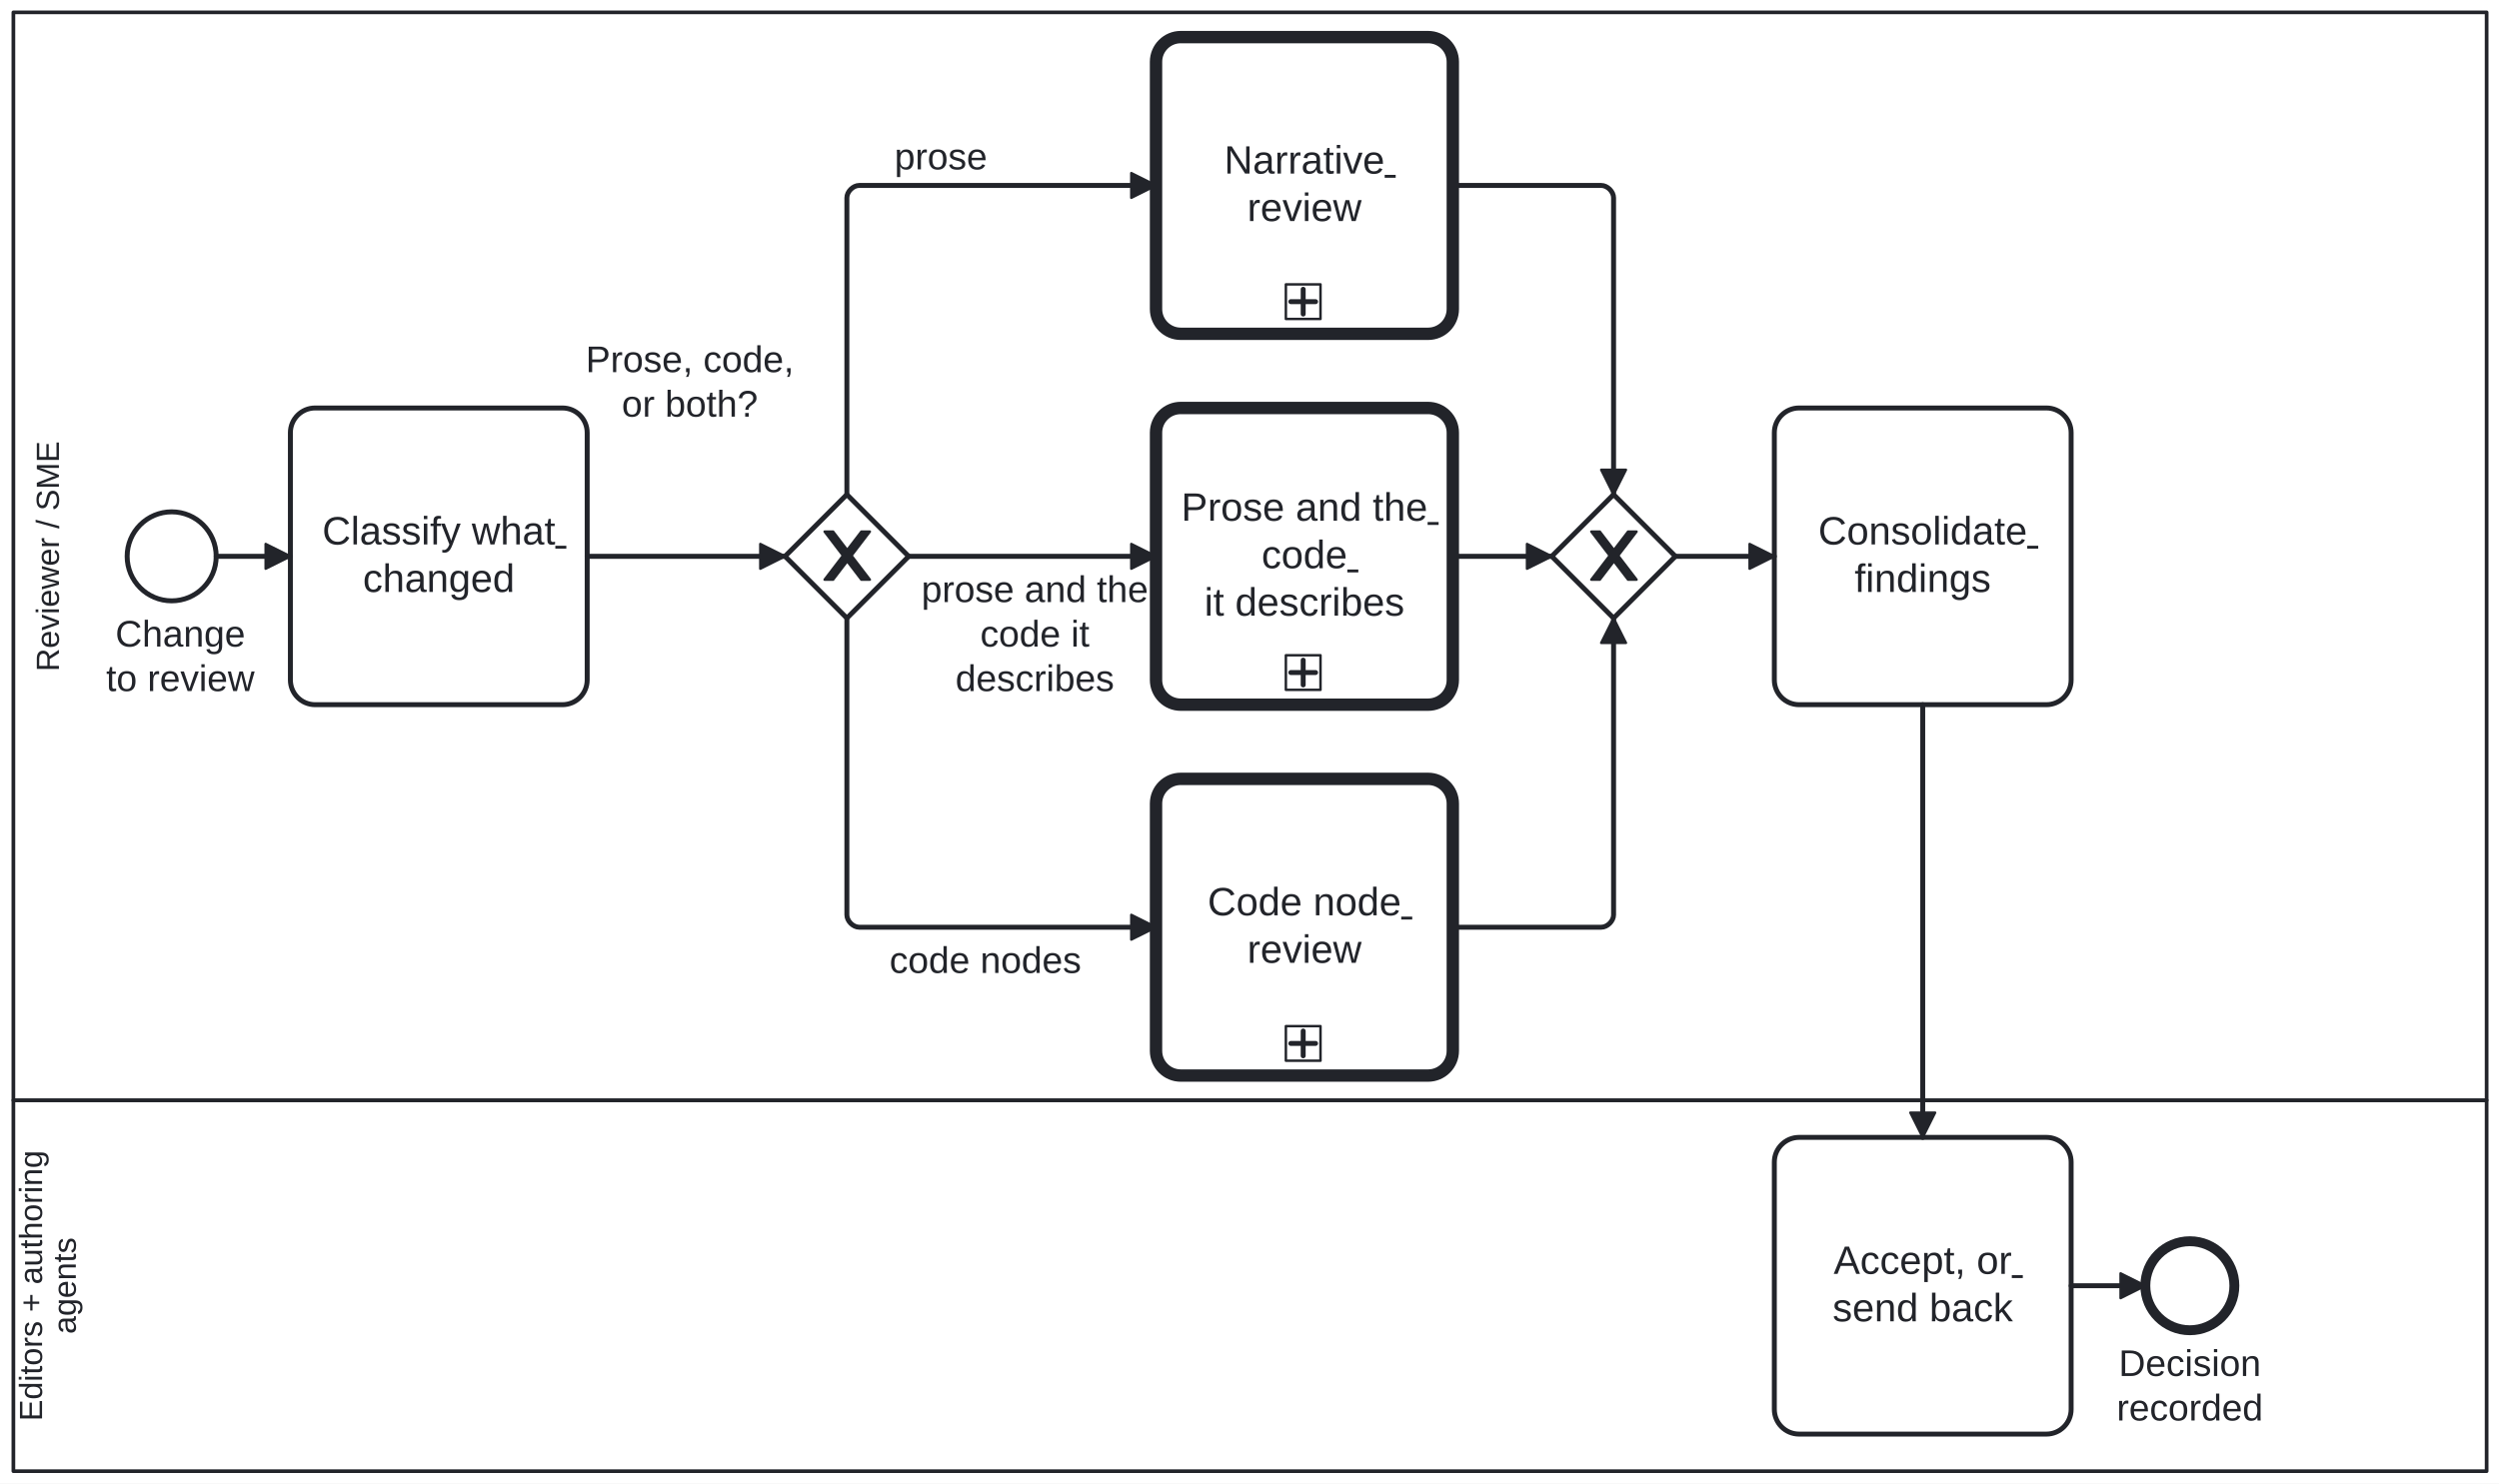
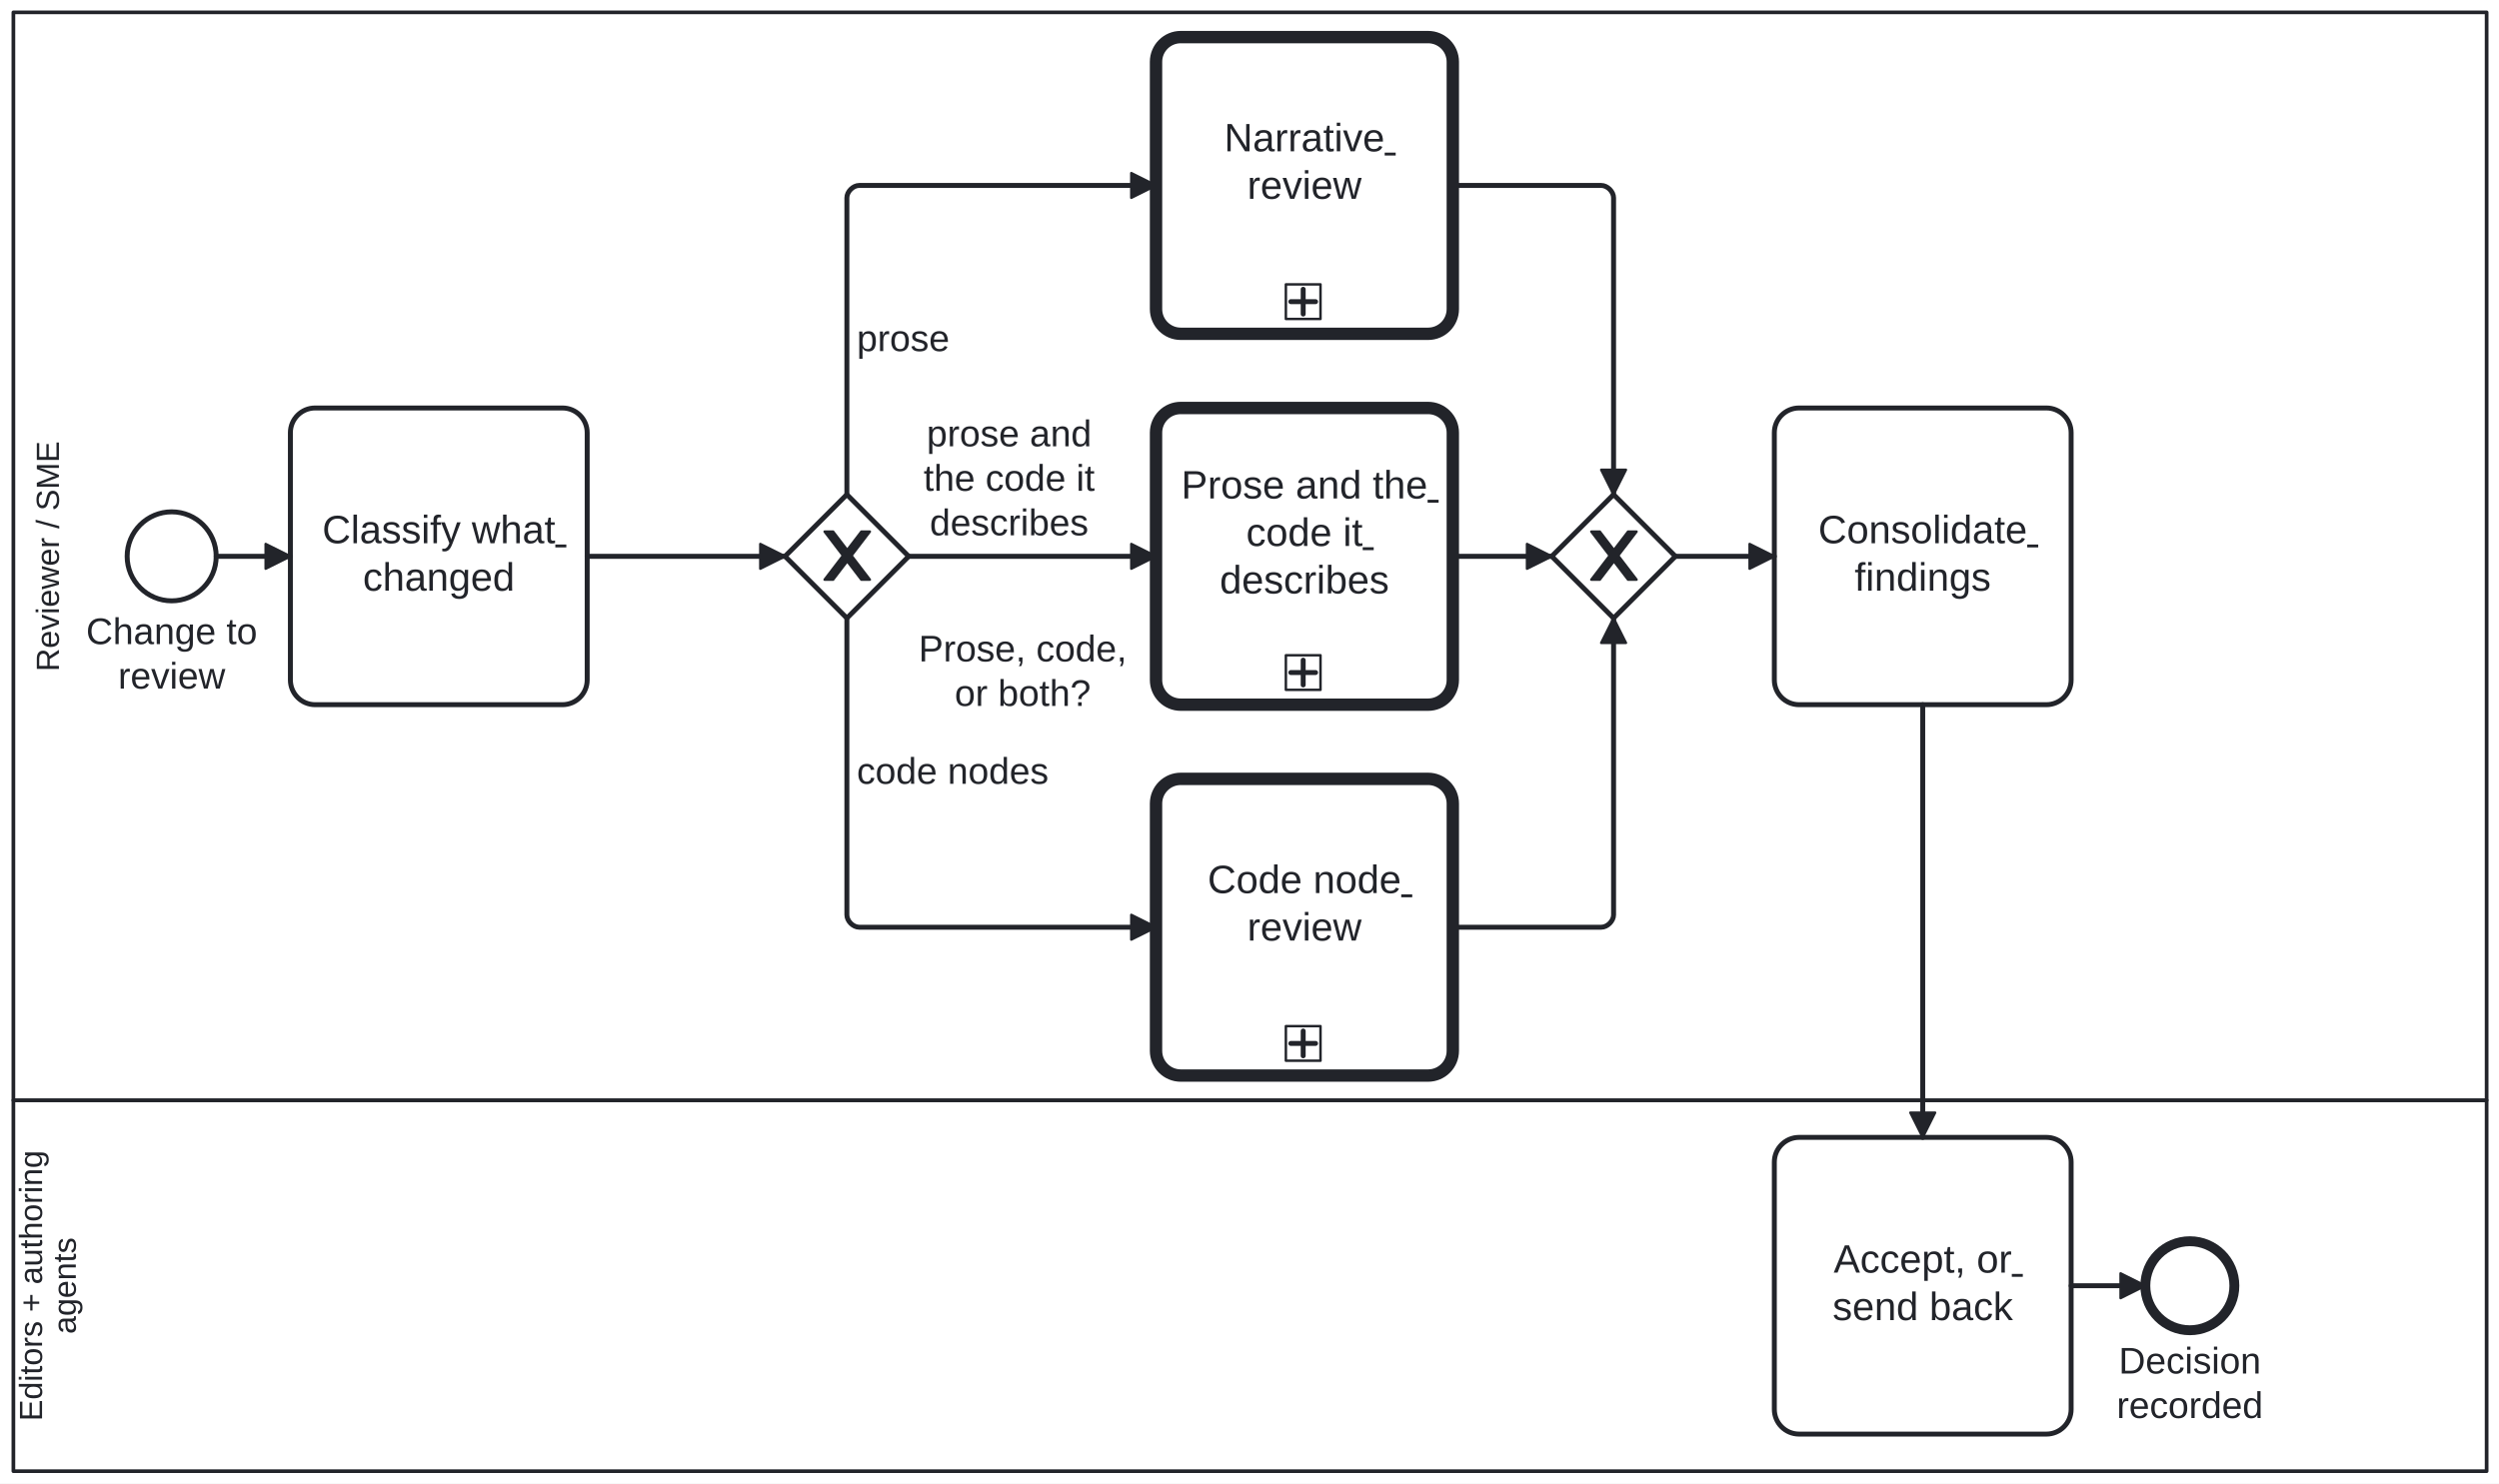
<svg xmlns="http://www.w3.org/2000/svg" width="100%" style="max-width:100%;height:auto" viewBox="154.587 75 1010.412 600" version="1.1">
  <style>.fa-task-link,.fa-subprocess-link{cursor:pointer}.fa-task-link text{text-decoration:underline}.fa-task-link:focus-visible,.fa-subprocess-link:focus-visible{outline:2px solid #2563eb;outline-offset:2px}.fa-subprocess-link:hover rect:not(.fa-link-hit),.fa-subprocess-link:focus-visible rect:not(.fa-link-hit){stroke-width:2.5px}</style>
  <rect x="154.587" y="75" width="1010.412" height="600" fill="#ffffff" />
  <g class="djs-group">
    <g class="djs-element djs-shape" data-element-id="Lane_EditorDecides" style="display: block;" transform="matrix(1 0 0 1 160 520)">
      <g class="djs-visual">
        <rect x="0" y="0" width="1000" height="150" rx="0" ry="0" style="stroke-linecap: round; stroke-linejoin: round; stroke: rgb(34, 36, 42); stroke-width: 1.5px; fill: white; fill-opacity: 0.25;" />
        <text lineHeight="1.05" class="djs-label" transform="matrix(-1.83697e-16 -1 1 -1.83697e-16 0 150)" style="font-family: Arial, sans-serif; font-size: 13px; font-weight: normal; fill: rgb(34, 36, 42);">
-           <tspan x="20.258" y="11.588">Editors + authoring </tspan>
+           <tspan x="20.258" y="11.588">Editors + authoring</tspan>
          <tspan x="55.484" y="25.238">agents</tspan>
        </text>
      </g>
      <rect class="djs-hit djs-hit-all" x="0" y="0" width="1000" height="150" style="fill: none; stroke-opacity: 0; stroke: white; stroke-width: 15px;" />
    </g>
  </g>
  <g class="djs-group">
    <g class="djs-element djs-shape" data-element-id="Lane_Reviewer" style="display: block;" transform="matrix(1 0 0 1 160 80)">
      <g class="djs-visual">
        <rect x="0" y="0" width="1000" height="440" rx="0" ry="0" style="stroke-linecap: round; stroke-linejoin: round; stroke: rgb(34, 36, 42); stroke-width: 1.5px; fill: white; fill-opacity: 0.25;" />
        <text lineHeight="1.05" class="djs-label" transform="matrix(-1.83697e-16 -1 1 -1.83697e-16 0 440)" style="font-family: Arial, sans-serif; font-size: 13px; font-weight: normal; fill: rgb(34, 36, 42);">
          <tspan x="173.405" y="18.413">Reviewer / SME</tspan>
        </text>
      </g>
      <rect class="djs-hit djs-hit-all" x="0" y="0" width="1000" height="440" style="fill: none; stroke-opacity: 0; stroke: white; stroke-width: 15px;" />
    </g>
  </g>
  <g class="djs-group">
    <g class="djs-element djs-shape" data-element-id="Start_ChangeToReview" style="display: block;" transform="matrix(1 0 0 1 206 282)">
      <g class="djs-visual">
        <circle cx="18" cy="18" r="18" style="stroke-linecap: round; stroke-linejoin: round; stroke: rgb(34, 36, 42); stroke-width: 2px; fill: white; fill-opacity: 0.95;" />
      </g>
      <rect class="djs-hit djs-hit-all" x="0" y="0" width="36" height="36" style="fill: none; stroke-opacity: 0; stroke: white; stroke-width: 15px;" />
    </g>
  </g>
  <g class="djs-group">
-     <g class="djs-element djs-shape" data-element-id="Start_ChangeToReview_label" style="display: block;" transform="matrix(1 0 0 1 197 323)">
-       <g class="djs-visual">
-         <text lineHeight="1.2" class="djs-label" style="font-family: Arial, sans-serif; font-size: 15px; font-weight: normal; fill: rgb(34, 36, 42);">
-           <tspan x="4.228" y="13.5">Change</tspan>
-           <tspan x="0.489" y="31.5">to review</tspan>
-         </text>
-       </g>
-       <rect class="djs-hit djs-hit-all" x="0" y="0" width="61" height="36" style="fill: none; stroke-opacity: 0; stroke: white; stroke-width: 15px;" />
+     <g class="djs-element djs-shape" data-element-id="Start_ChangeToReview_label" style="display: block;" transform="matrix(1 0 0 1 169.3828 322)">
+       <g class="djs-visual">
+         <text lineHeight="1.2" class="djs-label" style="font-family: Arial, sans-serif; font-size: 15px; font-weight: normal; fill: rgb(34, 36, 42);">
+           <tspan x="20.007" y="13.5">Change to</tspan>
+           <tspan x="32.945" y="31.5">review</tspan>
+         </text>
+       </g>
+       <rect class="djs-hit djs-hit-all" x="0" y="0" width="109.234" height="36" style="fill: none; stroke-opacity: 0; stroke: white; stroke-width: 15px;" />
    </g>
  </g>
  <g class="djs-group">
    <g class="djs-element djs-shape" data-element-id="Task_ClassifyChange" style="display: block;" transform="matrix(1 0 0 1 272 240)">
      <g class="djs-visual">
        <rect x="0" y="0" width="120" height="120" rx="10" ry="10" style="stroke-linecap: round; stroke-linejoin: round; stroke: rgb(34, 36, 42); stroke-width: 2px; fill: white; fill-opacity: 0.95;" />
-         <a class="fa-task-link" href="../../../en/cat-harness/processes/review-task.html" target="_top" aria-label="Open step: Classify what changed">
-           <text lineHeight="1.2" class="djs-label" style="font-family: Arial, sans-serif; font-size: 16px; font-weight: normal; fill: rgb(34, 36, 42);">
-             <tspan x="12.875" y="55.2">Classify what</tspan>
-             <tspan x="29.305" y="74.4">changed</tspan>
+         <a class="fa-task-link" href="../../../en/cat-harness/processes/review-task.html#step-Task_ClassifyChange" target="_top" aria-label="Open step: Classify what changed">
+           <text lineHeight="1.2" class="djs-label" transform="translate(0 40.3)" style="font-family: Arial, sans-serif; font-size: 16px; font-weight: normal; fill: rgb(34, 36, 42);">
+             <tspan x="12.875" y="14.4">Classify what</tspan>
+             <tspan x="29.305" y="33.6">changed</tspan>
          </text>
        </a>
      </g>
      <rect class="djs-hit djs-hit-all" x="0" y="0" width="120" height="120" style="fill: none; stroke-opacity: 0; stroke: white; stroke-width: 15px;" />
    </g>
  </g>
  <g class="djs-group">
    <g class="djs-element djs-shape" data-element-id="GW_Kind" style="display: block;" transform="matrix(1 0 0 1 472 275)">
      <g class="djs-visual">
        <polygon points="25,0 50,25 25,50 0,25" style="stroke-linecap: round; stroke-linejoin: round; stroke: rgb(34, 36, 42); stroke-width: 2px; fill: white; fill-opacity: 0.95;" />
        <path d="m 16,15 7.429,9.714 -7.429,9.714 3.429,0 5.714,-7.464 5.714,7.464 3.429,0 -7.429,-9.714 7.429,-9.714 -3.429,0 -5.714,7.464 -5.714,-7.464 -3.429,0 z" style="fill: rgb(34, 36, 42); stroke-linecap: round; stroke-linejoin: round; stroke: rgb(34, 36, 42); stroke-width: 1px;" />
      </g>
      <rect class="djs-hit djs-hit-all" x="0" y="0" width="50" height="50" style="fill: none; stroke-opacity: 0; stroke: white; stroke-width: 15px;" />
    </g>
  </g>
  <g class="djs-group">
-     <g class="djs-element djs-shape" data-element-id="GW_Kind_label" style="display: block;" transform="matrix(1 0 0 1 391 212)">
-       <g class="djs-visual">
-         <text lineHeight="1.2" class="djs-label" style="font-family: Arial, sans-serif; font-size: 15px; font-weight: normal; fill: rgb(34, 36, 42);">
-           <tspan x="0.393" y="13.5">Prose, code,</tspan>
-           <tspan x="14.979" y="31.5">or both?</tspan>
-         </text>
-       </g>
-       <rect class="djs-hit djs-hit-all" x="0" y="0" width="85" height="36" style="fill: none; stroke-opacity: 0; stroke: white; stroke-width: 15px;" />
+     <g class="djs-element djs-shape" data-element-id="GW_Kind_label" style="display: block;" transform="matrix(1 0 0 1 506 329)">
+       <g class="djs-visual">
+         <text lineHeight="1.2" class="djs-label" style="font-family: Arial, sans-serif; font-size: 15px; font-weight: normal; fill: rgb(34, 36, 42);">
+           <tspan x="20.002" y="13.5">Prose, code,</tspan>
+           <tspan x="34.589" y="31.5">or both?</tspan>
+         </text>
+       </g>
+       <rect class="djs-hit djs-hit-all" x="0" y="0" width="124.219" height="36" style="fill: none; stroke-opacity: 0; stroke: white; stroke-width: 15px;" />
    </g>
  </g>
  <g class="djs-group">
    <g class="djs-element djs-shape" data-element-id="Call_NarrativeReview" style="display: block;" transform="matrix(1 0 0 1 622 90)">
      <g class="djs-visual">
        <rect x="0" y="0" width="120" height="120" rx="10" ry="10" style="stroke-linecap: round; stroke-linejoin: round; stroke: rgb(34, 36, 42); stroke-width: 5px; fill: white; fill-opacity: 0.95;" />
-         <a class="fa-task-link" href="../../../en/cat-harness/processes/review-task.html" target="_top" aria-label="Open step: Narrative review">
-           <text lineHeight="1.2" class="djs-label" style="font-family: Arial, sans-serif; font-size: 16px; font-weight: normal; fill: rgb(34, 36, 42);">
-             <tspan x="27.547" y="55.2">Narrative </tspan>
-             <tspan x="36.883" y="74.4">review</tspan>
+         <a class="fa-task-link" href="../../../en/cat-harness/processes/review-task.html#step-Call_NarrativeReview" target="_top" aria-label="Open step: Narrative review">
+           <text lineHeight="1.2" class="djs-label" transform="translate(0 31.8)" style="font-family: Arial, sans-serif; font-size: 16px; font-weight: normal; fill: rgb(34, 36, 42);">
+             <tspan x="27.547" y="14.4">Narrative</tspan>
+             <tspan x="36.883" y="33.6">review</tspan>
          </text>
        </a>
        <a class="fa-subprocess-link" href="../../../en/cat-harness/processes/review-narrative.html" target="_top" aria-label="Open subprocess: Narrative review">
          <rect class="fa-link-hit" x="47.5" y="95" width="24" height="24" fill="transparent" stroke="none" />
          <rect x="0" y="0" width="14" height="14" rx="0" ry="0" style="stroke-linecap: round; stroke-linejoin: round; stroke: rgb(34, 36, 42); stroke-width: 1px; fill: white;" transform="matrix(1 0 0 1 52.5 100)" />
          <path data-marker="sub-process" d="m52.5,100 m 7,2 l 0,10 m -5,-5 l 10,0" style="fill: white; stroke-linecap: round; stroke-linejoin: round; stroke: rgb(34, 36, 42); stroke-width: 2px;" />
        </a>
      </g>
      <rect class="djs-hit djs-hit-all" x="0" y="0" width="120" height="120" style="fill: none; stroke-opacity: 0; stroke: white; stroke-width: 15px;" />
    </g>
  </g>
  <g class="djs-group">
    <g class="djs-element djs-shape" data-element-id="Call_CodeReview" style="display: block;" transform="matrix(1 0 0 1 622 390)">
      <g class="djs-visual">
        <rect x="0" y="0" width="120" height="120" rx="10" ry="10" style="stroke-linecap: round; stroke-linejoin: round; stroke: rgb(34, 36, 42); stroke-width: 5px; fill: white; fill-opacity: 0.95;" />
-         <a class="fa-task-link" href="../../../en/cat-harness/processes/review-task.html" target="_top" aria-label="Open step: Code node review">
-           <text lineHeight="1.2" class="djs-label" style="font-family: Arial, sans-serif; font-size: 16px; font-weight: normal; fill: rgb(34, 36, 42);">
-             <tspan x="20.855" y="55.2">Code node </tspan>
-             <tspan x="36.883" y="74.4">review</tspan>
+         <a class="fa-task-link" href="../../../en/cat-harness/processes/review-task.html#step-Call_CodeReview" target="_top" aria-label="Open step: Code node review">
+           <text lineHeight="1.2" class="djs-label" transform="translate(0 31.8)" style="font-family: Arial, sans-serif; font-size: 16px; font-weight: normal; fill: rgb(34, 36, 42);">
+             <tspan x="20.855" y="14.4">Code node</tspan>
+             <tspan x="36.883" y="33.6">review</tspan>
          </text>
        </a>
        <a class="fa-subprocess-link" href="../../../en/cat-harness/processes/review-code.html" target="_top" aria-label="Open subprocess: Code node review">
          <rect class="fa-link-hit" x="47.5" y="95" width="24" height="24" fill="transparent" stroke="none" />
          <rect x="0" y="0" width="14" height="14" rx="0" ry="0" style="stroke-linecap: round; stroke-linejoin: round; stroke: rgb(34, 36, 42); stroke-width: 1px; fill: white;" transform="matrix(1 0 0 1 52.5 100)" />
          <path data-marker="sub-process" d="m52.5,100 m 7,2 l 0,10 m -5,-5 l 10,0" style="fill: white; stroke-linecap: round; stroke-linejoin: round; stroke: rgb(34, 36, 42); stroke-width: 2px;" />
        </a>
      </g>
      <rect class="djs-hit djs-hit-all" x="0" y="0" width="120" height="120" style="fill: none; stroke-opacity: 0; stroke: white; stroke-width: 15px;" />
    </g>
  </g>
  <g class="djs-group">
    <g class="djs-element djs-shape" data-element-id="Call_NarrativeCodeReview" style="display: block;" transform="matrix(1 0 0 1 622 240)">
      <g class="djs-visual">
        <rect x="0" y="0" width="120" height="120" rx="10" ry="10" style="stroke-linecap: round; stroke-linejoin: round; stroke: rgb(34, 36, 42); stroke-width: 5px; fill: white; fill-opacity: 0.95;" />
-         <a class="fa-task-link" href="../../../en/cat-harness/processes/review-task.html" target="_top" aria-label="Open step: Prose and the code it describes">
-           <text lineHeight="1.2" class="djs-label" style="font-family: Arial, sans-serif; font-size: 16px; font-weight: normal; fill: rgb(34, 36, 42);">
-             <tspan x="10.188" y="45.6">Prose and the</tspan>
-             <tspan x="42.652" y="64.8">code</tspan>
-             <tspan x="19.539" y="84">it describes</tspan>
+         <a class="fa-task-link" href="../../../en/cat-harness/processes/review-task.html#step-Call_NarrativeCodeReview" target="_top" aria-label="Open step: Prose and the code it describes">
+           <text lineHeight="1.2" class="djs-label" transform="translate(0 22.2)" style="font-family: Arial, sans-serif; font-size: 16px; font-weight: normal; fill: rgb(34, 36, 42);">
+             <tspan x="10.188" y="14.4">Prose and the</tspan>
+             <tspan x="36.43" y="33.6">code it</tspan>
+             <tspan x="25.762" y="52.8">describes</tspan>
          </text>
        </a>
        <rect x="0" y="0" width="14" height="14" rx="0" ry="0" style="stroke-linecap: round; stroke-linejoin: round; stroke: rgb(34, 36, 42); stroke-width: 1px; fill: white;" transform="matrix(1 0 0 1 52.5 100)" />
        <path data-marker="sub-process" d="m52.5,100 m 7,2 l 0,10 m -5,-5 l 10,0" style="fill: white; stroke-linecap: round; stroke-linejoin: round; stroke: rgb(34, 36, 42); stroke-width: 2px;" />
      </g>
      <rect class="djs-hit djs-hit-all" x="0" y="0" width="120" height="120" style="fill: none; stroke-opacity: 0; stroke: white; stroke-width: 15px;" />
    </g>
  </g>
  <g class="djs-group">
    <g class="djs-element djs-shape" data-element-id="GW_Join" style="display: block;" transform="matrix(1 0 0 1 782 275)">
      <g class="djs-visual">
        <polygon points="25,0 50,25 25,50 0,25" style="stroke-linecap: round; stroke-linejoin: round; stroke: rgb(34, 36, 42); stroke-width: 2px; fill: white; fill-opacity: 0.95;" />
        <path d="m 16,15 7.429,9.714 -7.429,9.714 3.429,0 5.714,-7.464 5.714,7.464 3.429,0 -7.429,-9.714 7.429,-9.714 -3.429,0 -5.714,7.464 -5.714,-7.464 -3.429,0 z" style="fill: rgb(34, 36, 42); stroke-linecap: round; stroke-linejoin: round; stroke: rgb(34, 36, 42); stroke-width: 1px;" />
      </g>
      <rect class="djs-hit djs-hit-all" x="0" y="0" width="50" height="50" style="fill: none; stroke-opacity: 0; stroke: white; stroke-width: 15px;" />
    </g>
  </g>
  <g class="djs-group">
    <g class="djs-element djs-shape" data-element-id="Task_Consolidate" style="display: block;" transform="matrix(1 0 0 1 872 240)">
      <g class="djs-visual">
        <rect x="0" y="0" width="120" height="120" rx="10" ry="10" style="stroke-linecap: round; stroke-linejoin: round; stroke: rgb(34, 36, 42); stroke-width: 2px; fill: white; fill-opacity: 0.95;" />
-         <a class="fa-task-link" href="../../../en/cat-harness/processes/review-task.html" target="_top" aria-label="Open step: Consolidate findings">
-           <text lineHeight="1.2" class="djs-label" style="font-family: Arial, sans-serif; font-size: 16px; font-weight: normal; fill: rgb(34, 36, 42);">
-             <tspan x="17.75" y="55.2">Consolidate </tspan>
-             <tspan x="32.426" y="74.4">findings</tspan>
+         <a class="fa-task-link" href="../../../en/cat-harness/processes/review-task.html#step-Task_Consolidate" target="_top" aria-label="Open step: Consolidate findings">
+           <text lineHeight="1.2" class="djs-label" transform="translate(0 40.3)" style="font-family: Arial, sans-serif; font-size: 16px; font-weight: normal; fill: rgb(34, 36, 42);">
+             <tspan x="17.75" y="14.4">Consolidate</tspan>
+             <tspan x="32.426" y="33.6">findings</tspan>
          </text>
        </a>
      </g>
      <rect class="djs-hit djs-hit-all" x="0" y="0" width="120" height="120" style="fill: none; stroke-opacity: 0; stroke: white; stroke-width: 15px;" />
    </g>
  </g>
  <g class="djs-group">
    <g class="djs-element djs-shape" data-element-id="Task_EditorDecides" style="display: block;" transform="matrix(1 0 0 1 872 535)">
      <g class="djs-visual">
        <rect x="0" y="0" width="120" height="120" rx="10" ry="10" style="stroke-linecap: round; stroke-linejoin: round; stroke: rgb(34, 36, 42); stroke-width: 2px; fill: white; fill-opacity: 0.95;" />
-         <a class="fa-task-link" href="../../../en/cat-harness/processes/review-task.html" target="_top" aria-label="Open step: Accept, or send back">
-           <text lineHeight="1.2" class="djs-label" style="font-family: Arial, sans-serif; font-size: 16px; font-weight: normal; fill: rgb(34, 36, 42);">
-             <tspan x="23.984" y="55.2">Accept, or </tspan>
-             <tspan x="23.531" y="74.4">send back</tspan>
+         <a class="fa-task-link" href="../../../en/cat-harness/processes/review-task.html#step-Task_EditorDecides" target="_top" aria-label="Open step: Accept, or send back">
+           <text lineHeight="1.2" class="djs-label" transform="translate(0 40.3)" style="font-family: Arial, sans-serif; font-size: 16px; font-weight: normal; fill: rgb(34, 36, 42);">
+             <tspan x="23.984" y="14.4">Accept, or</tspan>
+             <tspan x="23.531" y="33.6">send back</tspan>
          </text>
        </a>
      </g>
      <rect class="djs-hit djs-hit-all" x="0" y="0" width="120" height="120" style="fill: none; stroke-opacity: 0; stroke: white; stroke-width: 15px;" />
    </g>
  </g>
  <g class="djs-group">
    <g class="djs-element djs-shape" data-element-id="End_Reviewed" style="display: block;" transform="matrix(1 0 0 1 1022 577)">
      <g class="djs-visual">
        <circle cx="18" cy="18" r="18" style="stroke-linecap: round; stroke-linejoin: round; stroke: rgb(34, 36, 42); stroke-width: 4px; fill: white; fill-opacity: 0.95;" />
      </g>
      <rect class="djs-hit djs-hit-all" x="0" y="0" width="36" height="36" style="fill: none; stroke-opacity: 0; stroke: white; stroke-width: 15px;" />
    </g>
  </g>
  <g class="djs-group">
-     <g class="djs-element djs-shape" data-element-id="End_Reviewed_label" style="display: block;" transform="matrix(1 0 0 1 1010 618)">
-       <g class="djs-visual">
-         <text lineHeight="1.2" class="djs-label" style="font-family: Arial, sans-serif; font-size: 15px; font-weight: normal; fill: rgb(34, 36, 42);">
-           <tspan x="1.238" y="13.5">Decision</tspan>
-           <tspan x="0.399" y="31.5">recorded</tspan>
-         </text>
-       </g>
-       <rect class="djs-hit djs-hit-all" x="0" y="0" width="60" height="36" style="fill: none; stroke-opacity: 0; stroke: white; stroke-width: 15px;" />
+     <g class="djs-element djs-shape" data-element-id="End_Reviewed_label" style="display: block;" transform="matrix(1 0 0 1 990.3984 617)">
+       <g class="djs-visual">
+         <text lineHeight="1.2" class="djs-label" style="font-family: Arial, sans-serif; font-size: 15px; font-weight: normal; fill: rgb(34, 36, 42);">
+           <tspan x="20.839" y="13.5">Decision</tspan>
+           <tspan x="20.001" y="31.5">recorded</tspan>
+         </text>
+       </g>
+       <rect class="djs-hit djs-hit-all" x="0" y="0" width="99.203" height="36" style="fill: none; stroke-opacity: 0; stroke: white; stroke-width: 15px;" />
    </g>
  </g>
  <g class="djs-group">
    <g class="djs-element djs-connection" data-element-id="F_R1" style="display: block;">
      <g class="djs-visual">
        <defs>
          <marker id="folio-marker-1" viewBox="0 0 20 20" refX="11" refY="10" markerWidth="10" markerHeight="10" orient="auto">
            <path d="M 1 5 L 11 10 L 1 15 Z" style="stroke-linecap: round; stroke-linejoin: round; stroke: rgb(34, 36, 42); stroke-width: 1px; fill: rgb(34, 36, 42);" />
          </marker>
        </defs>
        <path data-corner-radius="5" style="fill: none; stroke-linecap: round; stroke-linejoin: round; stroke: rgb(34, 36, 42); stroke-width: 2px; marker-end: url('#folio-marker-1');" d="M242,300L272,300" />
      </g>
      <path d="M242,300L272,300" class="djs-hit djs-hit-stroke" style="fill: none; stroke-opacity: 0; stroke: white; stroke-width: 15px;" />
    </g>
  </g>
  <g class="djs-group">
    <g class="djs-element djs-connection" data-element-id="F_R2" style="display: block;">
      <g class="djs-visual">
        <defs>
          <marker id="folio-marker-2" viewBox="0 0 20 20" refX="11" refY="10" markerWidth="10" markerHeight="10" orient="auto">
            <path d="M 1 5 L 11 10 L 1 15 Z" style="stroke-linecap: round; stroke-linejoin: round; stroke: rgb(34, 36, 42); stroke-width: 1px; fill: rgb(34, 36, 42);" />
          </marker>
        </defs>
        <path data-corner-radius="5" style="fill: none; stroke-linecap: round; stroke-linejoin: round; stroke: rgb(34, 36, 42); stroke-width: 2px; marker-end: url('#folio-marker-2');" d="M392,300L472,300" />
      </g>
      <path d="M392,300L472,300" class="djs-hit djs-hit-stroke" style="fill: none; stroke-opacity: 0; stroke: white; stroke-width: 15px;" />
    </g>
  </g>
  <g class="djs-group">
    <g class="djs-element djs-connection" data-element-id="F_R3" style="display: block;">
      <g class="djs-visual">
        <defs>
          <marker id="folio-marker-3" viewBox="0 0 20 20" refX="11" refY="10" markerWidth="10" markerHeight="10" orient="auto">
            <path d="M 1 5 L 11 10 L 1 15 Z" style="stroke-linecap: round; stroke-linejoin: round; stroke: rgb(34, 36, 42); stroke-width: 1px; fill: rgb(34, 36, 42);" />
          </marker>
        </defs>
        <path data-corner-radius="5" style="fill: none; stroke-linecap: round; stroke-linejoin: round; stroke: rgb(34, 36, 42); stroke-width: 2px; marker-end: url('#folio-marker-3');" d="M497,275L497,155C497,152.5,499.5,150,502,150L622,150" />
      </g>
      <path d="M497,275L497,150L622,150" class="djs-hit djs-hit-stroke" style="fill: none; stroke-opacity: 0; stroke: white; stroke-width: 15px;" />
    </g>
  </g>
  <g class="djs-group">
-     <g class="djs-element djs-shape" data-element-id="F_R3_label" style="display: block;" transform="matrix(1 0 0 1 516 130)">
-       <g class="djs-visual">
-         <text lineHeight="1.2" class="djs-label" style="font-family: Arial, sans-serif; font-size: 15px; font-weight: normal; fill: rgb(34, 36, 42);">
-           <tspan x="0.239" y="13.5">prose</tspan>
-         </text>
-       </g>
-       <rect class="djs-hit djs-hit-all" x="0" y="0" width="38" height="18" style="fill: none; stroke-opacity: 0; stroke: white; stroke-width: 15px;" />
+     <g class="djs-element djs-shape" data-element-id="F_R3_label" style="display: block;" transform="matrix(1 0 0 1 481 203.5)">
+       <g class="djs-visual">
+         <text lineHeight="1.2" class="djs-label" style="font-family: Arial, sans-serif; font-size: 15px; font-weight: normal; fill: rgb(34, 36, 42);">
+           <tspan x="20.005" y="13.5">prose</tspan>
+         </text>
+       </g>
+       <rect class="djs-hit djs-hit-all" x="0" y="0" width="77.531" height="18" style="fill: none; stroke-opacity: 0; stroke: white; stroke-width: 15px;" />
    </g>
  </g>
  <g class="djs-group">
    <g class="djs-element djs-connection" data-element-id="F_R4" style="display: block;">
      <g class="djs-visual">
        <defs>
          <marker id="folio-marker-4" viewBox="0 0 20 20" refX="11" refY="10" markerWidth="10" markerHeight="10" orient="auto">
            <path d="M 1 5 L 11 10 L 1 15 Z" style="stroke-linecap: round; stroke-linejoin: round; stroke: rgb(34, 36, 42); stroke-width: 1px; fill: rgb(34, 36, 42);" />
          </marker>
        </defs>
        <path data-corner-radius="5" style="fill: none; stroke-linecap: round; stroke-linejoin: round; stroke: rgb(34, 36, 42); stroke-width: 2px; marker-end: url('#folio-marker-4');" d="M497,325L497,445C497,447.5,499.5,450,502,450L622,450" />
      </g>
      <path d="M497,325L497,450L622,450" class="djs-hit djs-hit-stroke" style="fill: none; stroke-opacity: 0; stroke: white; stroke-width: 15px;" />
    </g>
  </g>
  <g class="djs-group">
-     <g class="djs-element djs-shape" data-element-id="F_R4_label" style="display: block;" transform="matrix(1 0 0 1 514 455)">
-       <g class="djs-visual">
-         <text lineHeight="1.2" class="djs-label" style="font-family: Arial, sans-serif; font-size: 15px; font-weight: normal; fill: rgb(34, 36, 42);">
-           <tspan x="0.218" y="13.5">code nodes</tspan>
-         </text>
-       </g>
-       <rect class="djs-hit djs-hit-all" x="0" y="0" width="78" height="18" style="fill: none; stroke-opacity: 0; stroke: white; stroke-width: 15px;" />
+     <g class="djs-element djs-shape" data-element-id="F_R4_label" style="display: block;" transform="matrix(1 0 0 1 481 378.5)">
+       <g class="djs-visual">
+         <text lineHeight="1.2" class="djs-label" style="font-family: Arial, sans-serif; font-size: 15px; font-weight: normal; fill: rgb(34, 36, 42);">
+           <tspan x="20.007" y="13.5">code nodes</tspan>
+         </text>
+       </g>
+       <rect class="djs-hit djs-hit-all" x="0" y="0" width="117.578" height="18" style="fill: none; stroke-opacity: 0; stroke: white; stroke-width: 15px;" />
    </g>
  </g>
  <g class="djs-group">
    <g class="djs-element djs-connection" data-element-id="F_R10" style="display: block;">
      <g class="djs-visual">
        <defs>
          <marker id="folio-marker-5" viewBox="0 0 20 20" refX="11" refY="10" markerWidth="10" markerHeight="10" orient="auto">
            <path d="M 1 5 L 11 10 L 1 15 Z" style="stroke-linecap: round; stroke-linejoin: round; stroke: rgb(34, 36, 42); stroke-width: 1px; fill: rgb(34, 36, 42);" />
          </marker>
        </defs>
        <path data-corner-radius="5" style="fill: none; stroke-linecap: round; stroke-linejoin: round; stroke: rgb(34, 36, 42); stroke-width: 2px; marker-end: url('#folio-marker-5');" d="M522,300L622,300" />
      </g>
      <path d="M522,300L622,300" class="djs-hit djs-hit-stroke" style="fill: none; stroke-opacity: 0; stroke: white; stroke-width: 15px;" />
    </g>
  </g>
  <g class="djs-group">
-     <g class="djs-element djs-shape" data-element-id="F_R10_label" style="display: block;" transform="matrix(1 0 0 1 527 305)">
-       <g class="djs-visual">
-         <text lineHeight="1.2" class="djs-label" style="font-family: Arial, sans-serif; font-size: 15px; font-weight: normal; fill: rgb(34, 36, 42);">
-           <tspan x="0.132" y="13.5">prose and the</tspan>
-           <tspan x="23.903" y="31.5">code it </tspan>
-           <tspan x="13.902" y="49.5">describes</tspan>
-         </text>
-       </g>
-       <rect class="djs-hit djs-hit-all" x="0" y="0" width="92" height="54" style="fill: none; stroke-opacity: 0; stroke: white; stroke-width: 15px;" />
+     <g class="djs-element djs-shape" data-element-id="F_R10_label" style="display: block;" transform="matrix(1 0 0 1 508 242)">
+       <g class="djs-visual">
+         <text lineHeight="1.2" class="djs-label" style="font-family: Arial, sans-serif; font-size: 15px; font-weight: normal; fill: rgb(34, 36, 42);">
+           <tspan x="21.251" y="13.5">prose and</tspan>
+           <tspan x="20.002" y="31.5">the code it</tspan>
+           <tspan x="22.511" y="49.5">describes</tspan>
+         </text>
+       </g>
+       <rect class="djs-hit djs-hit-all" x="0" y="0" width="109.219" height="54" style="fill: none; stroke-opacity: 0; stroke: white; stroke-width: 15px;" />
    </g>
  </g>
  <g class="djs-group">
    <g class="djs-element djs-connection" data-element-id="F_R5" style="display: block;">
      <g class="djs-visual">
        <defs>
          <marker id="folio-marker-6" viewBox="0 0 20 20" refX="11" refY="10" markerWidth="10" markerHeight="10" orient="auto">
            <path d="M 1 5 L 11 10 L 1 15 Z" style="stroke-linecap: round; stroke-linejoin: round; stroke: rgb(34, 36, 42); stroke-width: 1px; fill: rgb(34, 36, 42);" />
          </marker>
        </defs>
        <path data-corner-radius="5" style="fill: none; stroke-linecap: round; stroke-linejoin: round; stroke: rgb(34, 36, 42); stroke-width: 2px; marker-end: url('#folio-marker-6');" d="M742,150L802,150C804.5,150,807,152.5,807,155L807,275" />
      </g>
      <path d="M742,150L807,150L807,275" class="djs-hit djs-hit-stroke" style="fill: none; stroke-opacity: 0; stroke: white; stroke-width: 15px;" />
    </g>
  </g>
  <g class="djs-group">
    <g class="djs-element djs-connection" data-element-id="F_R11" style="display: block;">
      <g class="djs-visual">
        <defs>
          <marker id="folio-marker-7" viewBox="0 0 20 20" refX="11" refY="10" markerWidth="10" markerHeight="10" orient="auto">
            <path d="M 1 5 L 11 10 L 1 15 Z" style="stroke-linecap: round; stroke-linejoin: round; stroke: rgb(34, 36, 42); stroke-width: 1px; fill: rgb(34, 36, 42);" />
          </marker>
        </defs>
        <path data-corner-radius="5" style="fill: none; stroke-linecap: round; stroke-linejoin: round; stroke: rgb(34, 36, 42); stroke-width: 2px; marker-end: url('#folio-marker-7');" d="M742,300L782,300" />
      </g>
      <path d="M742,300L782,300" class="djs-hit djs-hit-stroke" style="fill: none; stroke-opacity: 0; stroke: white; stroke-width: 15px;" />
    </g>
  </g>
  <g class="djs-group">
    <g class="djs-element djs-connection" data-element-id="F_R6" style="display: block;">
      <g class="djs-visual">
        <defs>
          <marker id="folio-marker-8" viewBox="0 0 20 20" refX="11" refY="10" markerWidth="10" markerHeight="10" orient="auto">
            <path d="M 1 5 L 11 10 L 1 15 Z" style="stroke-linecap: round; stroke-linejoin: round; stroke: rgb(34, 36, 42); stroke-width: 1px; fill: rgb(34, 36, 42);" />
          </marker>
        </defs>
        <path data-corner-radius="5" style="fill: none; stroke-linecap: round; stroke-linejoin: round; stroke: rgb(34, 36, 42); stroke-width: 2px; marker-end: url('#folio-marker-8');" d="M742,450L802,450C804.5,450,807,447.5,807,445L807,325" />
      </g>
      <path d="M742,450L807,450L807,325" class="djs-hit djs-hit-stroke" style="fill: none; stroke-opacity: 0; stroke: white; stroke-width: 15px;" />
    </g>
  </g>
  <g class="djs-group">
    <g class="djs-element djs-connection" data-element-id="F_R7" style="display: block;">
      <g class="djs-visual">
        <defs>
          <marker id="folio-marker-9" viewBox="0 0 20 20" refX="11" refY="10" markerWidth="10" markerHeight="10" orient="auto">
            <path d="M 1 5 L 11 10 L 1 15 Z" style="stroke-linecap: round; stroke-linejoin: round; stroke: rgb(34, 36, 42); stroke-width: 1px; fill: rgb(34, 36, 42);" />
          </marker>
        </defs>
        <path data-corner-radius="5" style="fill: none; stroke-linecap: round; stroke-linejoin: round; stroke: rgb(34, 36, 42); stroke-width: 2px; marker-end: url('#folio-marker-9');" d="M832,300L872,300" />
      </g>
      <path d="M832,300L872,300" class="djs-hit djs-hit-stroke" style="fill: none; stroke-opacity: 0; stroke: white; stroke-width: 15px;" />
    </g>
  </g>
  <g class="djs-group">
    <g class="djs-element djs-connection" data-element-id="F_R8" style="display: block;">
      <g class="djs-visual">
        <defs>
          <marker id="folio-marker-10" viewBox="0 0 20 20" refX="11" refY="10" markerWidth="10" markerHeight="10" orient="auto">
            <path d="M 1 5 L 11 10 L 1 15 Z" style="stroke-linecap: round; stroke-linejoin: round; stroke: rgb(34, 36, 42); stroke-width: 1px; fill: rgb(34, 36, 42);" />
          </marker>
        </defs>
        <path data-corner-radius="5" style="fill: none; stroke-linecap: round; stroke-linejoin: round; stroke: rgb(34, 36, 42); stroke-width: 2px; marker-end: url('#folio-marker-10');" d="M932,360L932,535" />
      </g>
      <path d="M932,360L932,535" class="djs-hit djs-hit-stroke" style="fill: none; stroke-opacity: 0; stroke: white; stroke-width: 15px;" />
    </g>
  </g>
  <g class="djs-group">
    <g class="djs-element djs-connection" data-element-id="F_R9" style="display: block;">
      <g class="djs-visual">
        <defs>
          <marker id="folio-marker-11" viewBox="0 0 20 20" refX="11" refY="10" markerWidth="10" markerHeight="10" orient="auto">
            <path d="M 1 5 L 11 10 L 1 15 Z" style="stroke-linecap: round; stroke-linejoin: round; stroke: rgb(34, 36, 42); stroke-width: 1px; fill: rgb(34, 36, 42);" />
          </marker>
        </defs>
        <path data-corner-radius="5" style="fill: none; stroke-linecap: round; stroke-linejoin: round; stroke: rgb(34, 36, 42); stroke-width: 2px; marker-end: url('#folio-marker-11');" d="M992,595L1022,595" />
      </g>
      <path d="M992,595L1022,595" class="djs-hit djs-hit-stroke" style="fill: none; stroke-opacity: 0; stroke: white; stroke-width: 15px;" />
    </g>
  </g>
</svg>
